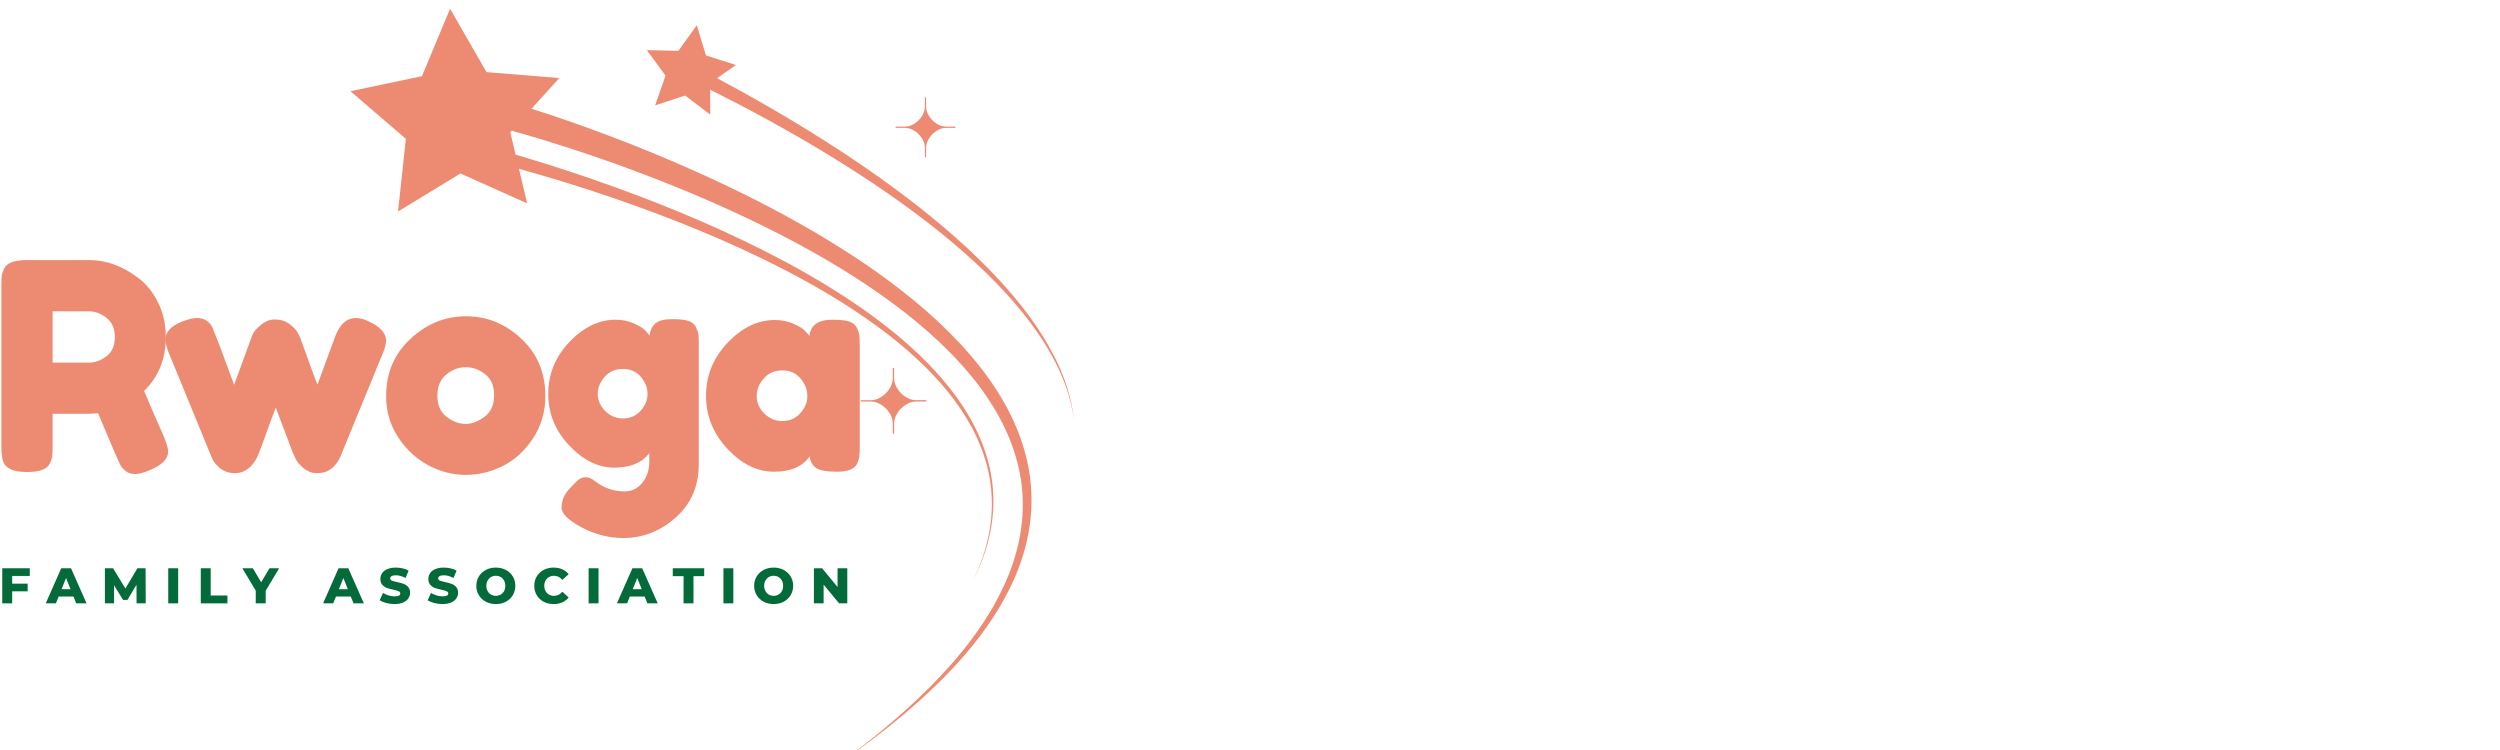
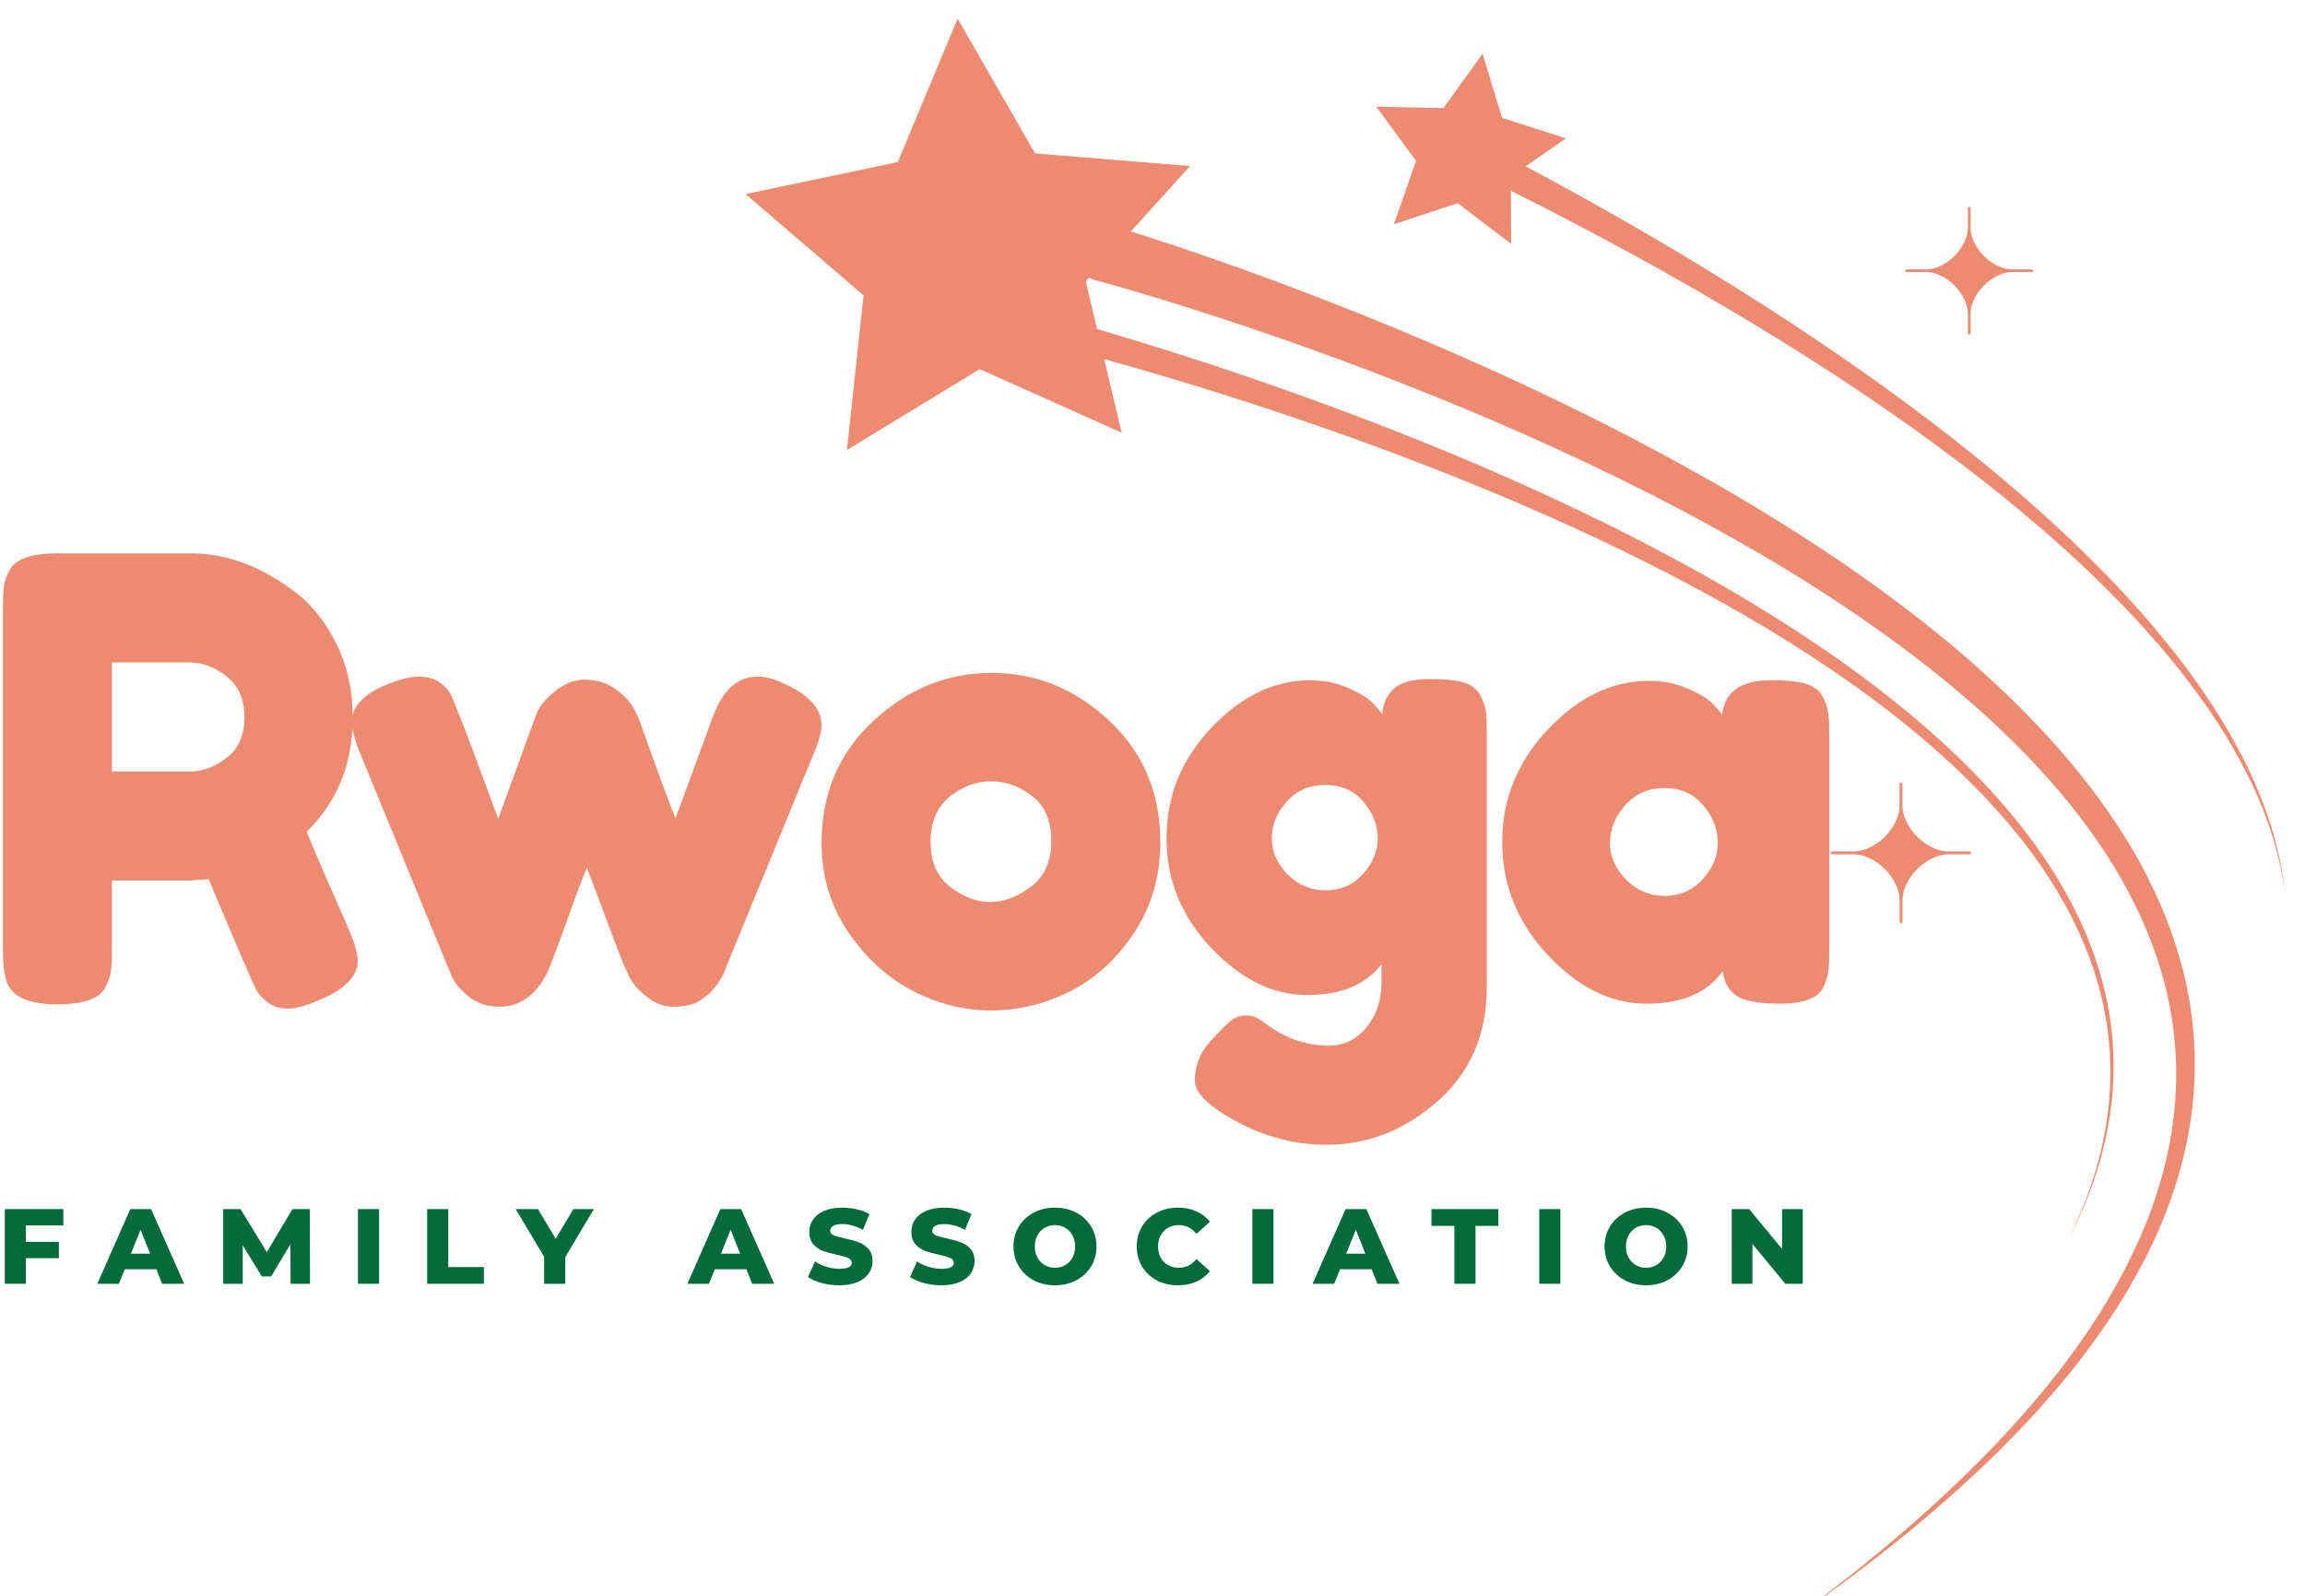
- <svg xmlns="http://www.w3.org/2000/svg" width="2000" zoomAndPan="magnify" viewBox="0 0 1500 450" height="600" preserveAspectRatio="xMidYMid meet" version="1.0">
+ <svg xmlns="http://www.w3.org/2000/svg" width="650" zoomAndPan="magnify" viewBox="0 0 650 450" height="450" preserveAspectRatio="xMinYMid meet" version="1.0">
  <defs>
    <g />
    <clipPath id="8e8f6b3187">
      <path d="M 210.211 5.25 L 644.461 5.25 L 644.461 450 L 210.211 450 Z M 210.211 5.25 " clip-rule="nonzero" />
    </clipPath>
    <clipPath id="21918374dc">
      <path d="M 0.211 0.25 L 409 0.25 L 409 445 L 0.211 445 Z M 0.211 0.25 " clip-rule="nonzero" />
    </clipPath>
    <clipPath id="ae5c323f62">
      <path d="M 178 10 L 434.461 10 L 434.461 248 L 178 248 Z M 178 10 " clip-rule="nonzero" />
    </clipPath>
    <clipPath id="ce4215af85">
      <rect x="0" width="435" y="0" height="445" />
    </clipPath>
    <clipPath id="a6380c5d14">
      <rect x="0" width="518" y="0" height="211" />
    </clipPath>
    <clipPath id="80f82ebc2a">
      <rect x="0" width="521" y="0" height="37" />
    </clipPath>
  </defs>
  <g clip-path="url(#8e8f6b3187)">
    <g transform="matrix(1, 0, 0, 1, 210, 5)">
      <g clip-path="url(#ce4215af85)">
        <g clip-path="url(#21918374dc)">
          <path fill="#ed8b72" d="M 0.254 49.73 L 43.164 40.707 L 60.047 0.25 L 81.887 38.266 L 125.586 41.828 L 108.906 60.27 L 112.469 61.395 C 115.477 62.359 118.473 63.34 121.457 64.34 C 127.43 66.336 133.375 68.395 139.297 70.52 C 151.137 74.758 162.883 79.223 174.547 83.918 C 197.863 93.301 220.832 103.57 243.27 114.934 C 254.48 120.637 265.543 126.633 276.457 132.926 C 287.344 139.25 298.023 145.938 308.492 152.988 C 318.918 160.082 329.082 167.594 338.832 175.648 C 343.707 179.672 348.461 183.848 353.09 188.172 C 357.719 192.5 362.195 196.988 366.512 201.637 C 375.125 210.961 383.047 220.984 389.719 231.852 C 393.074 237.297 396.059 242.938 398.668 248.777 C 401.289 254.633 403.438 260.652 405.121 266.84 C 406.809 273.039 407.938 279.336 408.512 285.734 C 409.074 292.121 409.062 298.508 408.473 304.895 C 407.879 311.258 406.754 317.527 405.098 323.699 C 403.453 329.836 401.363 335.82 398.832 341.648 C 396.293 347.441 393.41 353.055 390.191 358.5 L 388.984 360.531 L 388.379 361.547 L 387.734 362.539 L 385.195 366.52 L 382.527 370.406 L 381.859 371.379 C 381.637 371.699 381.395 372.016 381.164 372.332 L 379.773 374.234 L 378.379 376.137 L 378.031 376.609 L 377.668 377.074 L 376.945 378.004 L 374.051 381.715 L 371.055 385.34 L 370.305 386.246 C 370.055 386.551 369.805 386.852 369.543 387.145 L 368 388.914 C 363.914 393.672 359.578 398.195 355.191 402.66 C 346.336 411.512 336.992 419.836 327.316 427.73 C 317.641 435.629 307.633 443.105 297.402 450.246 C 307.438 442.836 317.234 435.102 326.672 426.961 C 336.109 418.824 345.191 410.285 353.75 401.258 C 357.984 396.707 362.168 392.098 366.082 387.289 L 367.566 385.496 C 367.816 385.199 368.047 384.891 368.293 384.586 L 369.008 383.672 L 371.875 380.02 L 374.633 376.277 L 375.32 375.344 L 375.668 374.875 L 376 374.395 L 378.641 370.574 C 378.859 370.254 379.09 369.941 379.297 369.609 L 379.93 368.637 L 382.453 364.75 L 384.848 360.781 L 385.441 359.785 L 386.008 358.773 L 387.133 356.754 C 390.129 351.363 392.793 345.809 395.117 340.098 C 397.418 334.398 399.281 328.562 400.715 322.59 C 402.141 316.641 403.055 310.613 403.461 304.508 C 403.855 298.426 403.707 292.355 403.012 286.301 C 402.305 280.254 401.07 274.316 399.312 268.488 C 397.559 262.66 395.359 257 392.723 251.516 C 390.086 246.016 387.098 240.711 383.758 235.602 C 377.102 225.379 369.234 215.934 360.672 207.156 C 356.387 202.766 351.941 198.535 347.332 194.473 C 342.727 190.41 338 186.477 333.152 182.676 C 323.461 175.105 313.344 168.035 302.957 161.371 C 292.574 154.711 281.891 148.477 271.043 142.559 C 260.191 136.637 249.137 131.07 237.957 125.77 C 215.586 115.172 192.688 105.664 169.469 97.035 C 157.859 92.723 146.168 88.633 134.402 84.773 C 128.523 82.848 122.625 80.98 116.715 79.172 C 113.758 78.273 110.801 77.391 107.844 76.527 L 103.406 75.254 L 101.195 74.637 L 99.027 74.047 L 98.879 74.008 L 98.711 73.957 C 98.16 73.793 97.637 73.57 97.133 73.293 L 96.18 74.348 L 99.371 87.801 C 101.363 88.379 103.352 88.969 105.34 89.566 C 114.27 92.238 123.156 95.035 132 97.957 C 149.691 103.797 167.207 110.125 184.555 116.945 C 201.879 123.789 219 131.156 235.805 139.207 C 252.609 147.258 269.094 155.98 285.035 165.656 C 289.02 168.082 292.965 170.562 296.875 173.102 C 300.785 175.645 304.645 178.262 308.449 180.957 C 312.262 183.633 316.016 186.402 319.711 189.258 C 321.566 190.672 323.391 192.129 325.211 193.582 L 327.922 195.801 C 328.824 196.539 329.707 197.301 330.602 198.051 C 334.16 201.078 337.641 204.191 341.031 207.398 C 344.426 210.605 347.703 213.93 350.867 217.375 C 357.191 224.246 363.066 231.562 368.145 239.414 C 373.223 247.27 377.512 255.648 380.605 264.477 C 382.16 268.891 383.395 273.395 384.305 277.988 C 386.125 287.215 386.52 296.504 385.477 305.852 C 384.961 310.484 384.121 315.062 382.957 319.578 L 382.508 321.262 C 382.348 321.824 382.219 322.387 382.035 322.941 L 381.012 326.273 L 379.867 329.566 L 379.723 329.98 L 379.242 331.199 L 378.613 332.824 C 376.887 337.137 374.945 341.352 372.789 345.465 C 374.875 341.316 376.742 337.07 378.391 332.73 L 378.988 331.098 L 379.285 330.281 L 379.438 329.875 L 379.57 329.461 L 380.652 326.156 L 381.617 322.82 C 381.785 322.266 381.91 321.695 382.055 321.137 L 382.473 319.453 C 383.547 314.945 384.301 310.387 384.73 305.773 C 385.594 296.508 385.043 287.332 383.074 278.238 C 382.098 273.727 380.801 269.309 379.191 264.984 C 375.984 256.34 371.605 248.164 366.469 240.52 C 361.328 232.875 355.402 225.758 349.039 219.09 C 345.848 215.758 342.551 212.535 339.148 209.418 C 335.746 206.301 332.254 203.281 328.68 200.363 C 327.781 199.637 326.895 198.898 325.988 198.184 L 323.27 196.039 C 321.441 194.633 319.613 193.223 317.75 191.863 C 314.039 189.117 310.273 186.445 306.453 183.848 C 302.633 181.25 298.766 178.727 294.848 176.277 C 290.934 173.824 286.977 171.438 282.984 169.109 C 267.012 159.805 250.492 151.445 233.672 143.75 C 216.852 136.059 199.715 129.051 182.387 122.566 C 165.059 116.082 147.527 110.129 129.859 104.648 C 121.023 101.906 112.152 99.293 103.246 96.801 L 101.383 96.281 L 106.297 117.016 L 66.281 99.094 L 28.832 121.898 L 33.512 78.305 Z M 0.254 49.73 " fill-opacity="1" fill-rule="nonzero" />
        </g>
        <path fill="#ed8b72" d="M 362.973 71.715 L 357.574 71.715 C 356.465 71.707 355.391 71.906 354.352 72.305 C 352.496 73.027 350.867 74.09 349.461 75.496 C 348.055 76.906 346.988 78.535 346.266 80.387 C 345.867 81.426 345.672 82.504 345.676 83.613 L 345.676 88.996 C 345.68 89.094 345.648 89.18 345.582 89.25 C 345.52 89.324 345.438 89.367 345.344 89.379 C 345.234 89.391 345.137 89.359 345.055 89.285 C 344.977 89.211 344.934 89.121 344.934 89.012 L 344.934 83.613 C 344.941 82.504 344.746 81.426 344.348 80.387 C 343.625 78.535 342.559 76.906 341.152 75.5 C 339.746 74.09 338.117 73.027 336.266 72.305 C 335.227 71.906 334.148 71.707 333.039 71.715 L 327.641 71.715 C 327.531 71.715 327.441 71.676 327.367 71.594 C 327.293 71.512 327.262 71.414 327.273 71.305 C 327.285 71.211 327.328 71.129 327.402 71.066 C 327.473 71 327.559 70.973 327.656 70.973 L 333.031 70.973 C 334.203 70.977 335.336 70.758 336.426 70.32 C 338.238 69.586 339.836 68.523 341.211 67.129 C 342.59 65.734 343.633 64.125 344.344 62.301 C 344.742 61.262 344.941 60.184 344.934 59.07 L 344.934 53.691 C 344.934 53.594 344.965 53.508 345.027 53.434 C 345.094 53.363 345.172 53.32 345.27 53.305 C 345.379 53.297 345.473 53.328 345.555 53.398 C 345.637 53.473 345.676 53.566 345.676 53.676 L 345.676 59.07 C 345.672 60.184 345.867 61.258 346.266 62.297 C 346.988 64.152 348.055 65.781 349.461 67.188 C 350.867 68.594 352.496 69.66 354.352 70.383 C 355.391 70.781 356.465 70.977 357.574 70.973 L 362.957 70.973 C 363.055 70.969 363.141 71 363.215 71.062 C 363.289 71.129 363.332 71.207 363.344 71.305 C 363.355 71.414 363.324 71.512 363.25 71.59 C 363.176 71.672 363.086 71.715 362.973 71.715 Z M 362.973 71.715 " fill-opacity="1" fill-rule="nonzero" />
        <path fill="#ed8b72" d="M 326.121 255.316 C 326 255.328 325.895 255.293 325.805 255.211 C 325.719 255.129 325.672 255.031 325.672 254.91 L 325.672 248.98 C 325.68 247.762 325.465 246.582 325.031 245.445 C 324.637 244.438 324.145 243.48 323.555 242.574 C 322.965 241.672 322.285 240.836 321.52 240.07 C 320.758 239.309 319.922 238.629 319.016 238.039 C 318.113 237.445 317.156 236.957 316.148 236.562 C 315.012 236.129 313.832 235.914 312.613 235.918 L 306.684 235.918 C 306.562 235.922 306.465 235.875 306.383 235.785 C 306.301 235.695 306.266 235.594 306.281 235.473 C 306.293 235.367 306.34 235.277 306.422 235.207 C 306.5 235.137 306.594 235.102 306.703 235.105 L 312.594 235.105 C 313.887 235.105 315.129 234.867 316.328 234.387 C 318.32 233.578 320.074 232.41 321.586 230.879 C 323.098 229.344 324.246 227.578 325.023 225.57 C 325.461 224.434 325.676 223.254 325.668 222.035 L 325.668 216.125 C 325.664 216.016 325.699 215.922 325.77 215.844 C 325.84 215.762 325.93 215.715 326.035 215.699 C 326.152 215.688 326.258 215.723 326.348 215.805 C 326.438 215.887 326.48 215.988 326.48 216.105 L 326.48 222.035 C 326.477 223.254 326.688 224.434 327.125 225.57 C 327.516 226.578 328.008 227.535 328.598 228.441 C 329.191 229.344 329.867 230.18 330.633 230.945 C 331.398 231.711 332.23 232.387 333.137 232.977 C 334.043 233.57 334.996 234.062 336.004 234.453 C 337.145 234.891 338.32 235.102 339.539 235.098 L 345.469 235.098 C 345.578 235.094 345.672 235.129 345.75 235.199 C 345.832 235.27 345.879 235.359 345.891 235.465 C 345.902 235.586 345.871 235.688 345.789 235.777 C 345.707 235.867 345.609 235.91 345.488 235.91 L 339.559 235.91 C 338.34 235.906 337.16 236.121 336.023 236.555 C 335.016 236.949 334.059 237.438 333.156 238.031 C 332.25 238.621 331.414 239.301 330.652 240.062 C 329.887 240.828 329.207 241.664 328.617 242.566 C 328.027 243.473 327.535 244.43 327.141 245.438 C 326.707 246.578 326.492 247.758 326.5 248.98 L 326.5 254.891 C 326.5 255 326.465 255.094 326.391 255.176 C 326.32 255.258 326.227 255.305 326.121 255.316 Z M 326.121 255.316 " fill-opacity="1" fill-rule="nonzero" />
        <g clip-path="url(#ae5c323f62)">
          <path fill="#ed8b72" d="M 375.156 152.559 C 365.871 143.992 356.16 135.895 346.152 128.18 C 326.141 112.75 305.043 98.75 283.398 85.695 C 261.754 72.645 239.523 60.559 216.926 49.242 L 216.906 49.234 L 216.828 49.195 C 216.555 49.047 216.301 48.871 216.066 48.664 L 216.133 63.75 L 201.055 52.305 L 183.078 58.234 L 189.309 40.359 L 178.109 25.09 L 197.035 25.488 L 208.098 10.125 L 213.559 28.246 L 231.59 34.02 L 220.227 41.922 C 220.363 41.977 220.492 42.039 220.621 42.105 C 243.082 54.105 265.129 66.863 286.586 80.578 C 308.039 94.289 328.891 108.953 348.652 125.031 C 358.523 133.066 368.098 141.492 377.227 150.375 C 386.355 159.258 395.023 168.629 402.914 178.633 C 406.855 183.633 410.594 188.801 414.059 194.145 C 417.535 199.488 420.684 205.016 423.504 210.734 L 424.031 211.801 C 424.207 212.16 424.367 212.523 424.535 212.883 L 425.527 215.055 C 425.867 215.773 426.172 216.512 426.473 217.246 L 427.391 219.445 C 427.688 220.184 427.957 220.93 428.242 221.672 L 428.668 222.789 C 428.805 223.16 428.957 223.527 429.078 223.914 L 429.84 226.164 L 430.223 227.289 C 430.352 227.664 430.453 228.047 430.57 228.43 C 432.453 234.512 433.734 240.723 434.41 247.055 C 433.57 240.754 432.129 234.594 430.094 228.574 C 429.965 228.199 429.855 227.82 429.719 227.449 L 428.488 224.109 C 428.359 223.734 428.195 223.375 428.051 223.008 L 427.602 221.91 C 427.297 221.18 427.012 220.441 426.695 219.719 L 425.719 217.555 C 425.398 216.84 425.078 216.109 424.723 215.406 L 423.68 213.281 C 423.504 212.926 423.336 212.566 423.152 212.219 L 422.598 211.168 C 419.652 205.574 416.387 200.172 412.797 194.965 C 409.227 189.773 405.387 184.75 401.352 179.895 C 393.27 170.188 384.426 161.133 375.156 152.559 Z M 375.156 152.559 " fill-opacity="1" fill-rule="nonzero" />
        </g>
      </g>
    </g>
  </g>
  <g transform="matrix(1, 0, 0, 1, 0, 114)">
    <g clip-path="url(#a6380c5d14)">
      <g fill="#ed8b72" fill-opacity="1">
        <g transform="translate(-6.126141, 169.3762)">
          <g>
            <path d="M 104.391 -21.547 C 106.129 -17.367 107 -14.352 107 -12.5 C 107 -8.102 103.41 -4.398 96.234 -1.391 C 92.523 0.23 89.539 1.047 87.281 1.047 C 85.031 1.047 83.18 0.492 81.734 -0.609 C 80.285 -1.711 79.211 -2.844 78.516 -4 C 77.359 -6.195 72.844 -16.676 64.969 -35.438 L 59.578 -35.094 L 37.688 -35.094 L 37.688 -15.453 C 37.688 -12.797 37.598 -10.801 37.422 -9.469 C 37.254 -8.133 36.707 -6.598 35.781 -4.859 C 34.156 -1.734 29.641 -0.172 22.234 -0.172 C 14.129 -0.172 9.379 -2.312 7.984 -6.594 C 7.297 -8.562 6.953 -11.578 6.953 -15.641 L 6.953 -112.031 C 6.953 -114.695 7.035 -116.695 7.203 -118.031 C 7.379 -119.363 7.93 -120.898 8.859 -122.641 C 10.484 -125.766 15 -127.328 22.406 -127.328 L 59.922 -127.328 C 70.117 -127.328 80.02 -123.617 89.625 -116.203 C 94.258 -112.617 98.082 -107.754 101.094 -101.609 C 104.102 -95.473 105.609 -88.645 105.609 -81.125 C 105.609 -68.031 101.266 -57.258 92.578 -48.812 C 95.129 -42.676 99.066 -33.586 104.391 -21.547 Z M 37.688 -65.828 L 59.922 -65.828 C 63.285 -65.828 66.645 -67.098 70 -69.641 C 73.363 -72.191 75.047 -76.016 75.047 -81.109 C 75.047 -86.211 73.363 -90.066 70 -92.672 C 66.645 -95.273 63.172 -96.578 59.578 -96.578 L 37.688 -96.578 Z M 37.688 -65.828 " />
          </g>
        </g>
      </g>
      <g fill="#ed8b72" fill-opacity="1">
        <g transform="translate(96.53274, 169.3762)">
          <g>
            <path d="M 124.031 -90.844 C 131.438 -87.602 135.141 -83.609 135.141 -78.859 C 135.141 -76.891 134.211 -73.734 132.359 -69.391 C 130.504 -65.047 128.941 -61.254 127.672 -58.016 L 108.562 -11.469 C 106.82 -6.375 103.926 -2.781 99.875 -0.688 C 98.145 0.113 95.945 0.516 93.281 0.516 C 90.613 0.516 88.035 -0.492 85.547 -2.516 C 83.055 -4.547 81.406 -6.602 80.594 -8.688 L 79.203 -11.641 C 78.273 -13.953 74.859 -22.984 68.953 -38.734 C 67.797 -35.953 66.086 -31.406 63.828 -25.094 C 61.578 -18.789 60.129 -14.852 59.484 -13.281 C 58.848 -11.719 58.441 -10.676 58.266 -10.156 C 58.098 -9.633 57.609 -8.68 56.797 -7.297 C 55.984 -5.91 55.055 -4.691 54.016 -3.641 C 51.242 -0.867 48.062 0.516 44.469 0.516 C 40.875 0.516 37.859 -0.492 35.422 -2.516 C 32.992 -4.547 31.379 -6.602 30.578 -8.688 L 4.344 -72.609 C 3.188 -76.078 2.609 -78.332 2.609 -79.375 C 2.609 -84.008 5.906 -87.66 12.5 -90.328 C 16.207 -91.828 19.219 -92.578 21.531 -92.578 C 23.852 -92.578 25.738 -92.082 27.188 -91.094 C 28.633 -90.113 29.645 -89.129 30.219 -88.141 C 30.801 -87.16 31.266 -86.148 31.609 -85.109 C 33.578 -80.484 37.691 -69.598 43.953 -52.453 L 54.203 -80.594 C 54.891 -82.914 56.16 -84.941 58.016 -86.672 C 61.367 -90.035 64.781 -91.719 68.25 -91.719 C 71.727 -91.719 74.711 -90.789 77.203 -88.938 C 79.703 -87.082 81.41 -85.227 82.328 -83.375 L 83.719 -80.422 C 89.508 -64.211 92.926 -54.945 93.969 -52.625 L 104.562 -81.469 C 107.344 -88.875 111.516 -92.578 117.078 -92.578 C 119.273 -92.578 121.594 -92 124.031 -90.844 Z M 124.031 -90.844 " />
          </g>
        </g>
      </g>
      <g fill="#ed8b72" fill-opacity="1">
        <g transform="translate(227.3317, 169.3762)">
          <g>
            <path d="M 4.344 -45.688 C 4.344 -59.582 9.207 -71.047 18.938 -80.078 C 28.664 -89.109 39.781 -93.625 52.281 -93.625 C 64.789 -93.625 75.848 -89.133 85.453 -80.156 C 95.066 -71.188 99.875 -59.754 99.875 -45.859 C 99.875 -36.242 97.383 -27.703 92.406 -20.234 C 87.426 -12.766 81.375 -7.266 74.25 -3.734 C 67.133 -0.203 59.754 1.562 52.109 1.562 C 44.461 1.562 37.051 -0.316 29.875 -4.078 C 22.695 -7.848 16.645 -13.406 11.719 -20.75 C 6.801 -28.102 4.344 -36.414 4.344 -45.688 Z M 40.641 -33.266 C 44.348 -30.43 48.113 -29.016 51.938 -29.016 C 55.758 -29.016 59.582 -30.457 63.406 -33.344 C 67.227 -36.238 69.141 -40.523 69.141 -46.203 C 69.141 -51.879 67.344 -56.102 63.75 -58.875 C 60.156 -61.656 56.273 -63.047 52.109 -63.047 C 47.941 -63.047 44.062 -61.598 40.469 -58.703 C 36.883 -55.816 35.094 -51.562 35.094 -45.938 C 35.094 -40.32 36.941 -36.098 40.641 -33.266 Z M 40.641 -33.266 " />
          </g>
        </g>
      </g>
      <g fill="#ed8b72" fill-opacity="1">
        <g transform="translate(324.6057, 169.3762)">
          <g>
            <path d="M 64.969 -11.469 C 60.562 -5.676 53.551 -2.781 43.938 -2.781 C 34.332 -2.781 25.332 -7.207 16.938 -16.062 C 8.539 -24.926 4.344 -35.266 4.344 -47.078 C 4.344 -58.891 8.566 -69.254 17.016 -78.172 C 25.473 -87.086 34.738 -91.547 44.812 -91.547 C 48.75 -91.547 52.336 -90.82 55.578 -89.375 C 58.828 -87.926 61.055 -86.594 62.266 -85.375 C 63.484 -84.156 64.441 -83.023 65.141 -81.984 C 65.484 -85.234 66.664 -87.695 68.688 -89.375 C 70.719 -91.051 73.988 -91.891 78.5 -91.891 C 83.02 -91.891 86.32 -91.539 88.406 -90.844 C 90.5 -90.145 91.977 -88.957 92.844 -87.281 C 93.707 -85.602 94.227 -84.129 94.406 -82.859 C 94.582 -81.586 94.672 -79.617 94.672 -76.953 L 94.672 -5.031 C 94.672 8.281 90.035 19.02 80.766 27.188 C 71.504 35.352 61.082 39.438 49.5 39.438 C 40.695 39.438 32.301 37.289 24.312 33 C 16.32 28.719 12.328 24.836 12.328 21.359 C 12.328 16.848 14.066 12.852 17.547 9.375 C 19.742 6.945 21.445 5.27 22.656 4.344 C 23.875 3.414 25.297 2.953 26.922 2.953 C 28.547 2.953 30.227 3.645 31.969 5.031 C 37.52 9.32 43.539 11.469 50.031 11.469 C 54.426 11.469 58.016 9.727 60.797 6.25 C 63.578 2.781 64.969 -1.383 64.969 -6.25 Z M 34.047 -46.984 C 34.047 -43.223 35.52 -39.836 38.469 -36.828 C 41.426 -33.816 45.016 -32.312 49.234 -32.312 C 53.461 -32.312 56.969 -33.844 59.75 -36.906 C 62.531 -39.977 63.922 -43.336 63.922 -46.984 C 63.922 -50.629 62.586 -54.047 59.922 -57.234 C 57.266 -60.422 53.676 -62.016 49.156 -62.016 C 44.645 -62.016 41 -60.445 38.219 -57.312 C 35.438 -54.188 34.047 -50.742 34.047 -46.984 Z M 34.047 -46.984 " />
          </g>
        </g>
      </g>
      <g fill="#ed8b72" fill-opacity="1">
        <g transform="translate(419.2742, 169.3762)">
          <g>
            <path d="M 66.359 -81.812 C 67.047 -88.301 71.617 -91.547 80.078 -91.547 C 84.598 -91.547 87.957 -91.195 90.156 -90.5 C 92.352 -89.801 93.883 -88.582 94.75 -86.844 C 95.625 -85.113 96.145 -83.582 96.312 -82.25 C 96.488 -80.914 96.578 -78.914 96.578 -76.25 L 96.578 -15.453 C 96.578 -12.797 96.488 -10.801 96.312 -9.469 C 96.145 -8.133 95.656 -6.598 94.844 -4.859 C 93.219 -1.848 89.25 -0.344 82.938 -0.344 C 76.625 -0.344 72.395 -1.125 70.25 -2.688 C 68.113 -4.25 66.875 -6.535 66.531 -9.547 C 62.238 -3.41 55.082 -0.344 45.062 -0.344 C 35.051 -0.344 25.758 -4.914 17.188 -14.062 C 8.625 -23.219 4.344 -33.844 4.344 -45.938 C 4.344 -58.039 8.656 -68.641 17.281 -77.734 C 25.906 -86.828 35.375 -91.375 45.688 -91.375 C 49.625 -91.375 53.211 -90.676 56.453 -89.281 C 59.691 -87.895 61.945 -86.594 63.219 -85.375 C 64.5 -84.156 65.547 -82.969 66.359 -81.812 Z M 34.734 -45.688 C 34.734 -41.863 36.238 -38.414 39.25 -35.344 C 42.258 -32.281 45.906 -30.75 50.188 -30.75 C 54.477 -30.75 58.039 -32.312 60.875 -35.438 C 63.719 -38.562 65.141 -42.004 65.141 -45.766 C 65.141 -49.535 63.773 -53.039 61.047 -56.281 C 58.328 -59.52 54.68 -61.141 50.109 -61.141 C 45.535 -61.141 41.828 -59.52 38.984 -56.281 C 36.148 -53.039 34.734 -49.508 34.734 -45.688 Z M 34.734 -45.688 " />
          </g>
        </g>
      </g>
    </g>
  </g>
  <g transform="matrix(1, 0, 0, 1, 0, 333)">
    <g clip-path="url(#80f82ebc2a)">
      <g fill="#036b39" fill-opacity="1">
        <g transform="translate(-0.760088, 29.01899)">
          <g>
            <path d="M 8.062 -16.453 L 8.062 -11.828 L 17.359 -11.828 L 17.359 -7.219 L 8.062 -7.219 L 8.062 0 L 2.109 0 L 2.109 -21.062 L 18.625 -21.062 L 18.625 -16.453 Z M 8.062 -16.453 " />
          </g>
        </g>
      </g>
      <g fill="#036b39" fill-opacity="1">
        <g transform="translate(27.86902, 29.01899)">
          <g>
            <path d="M 16.219 -4.094 L 7.312 -4.094 L 5.656 0 L -0.422 0 L 8.875 -21.062 L 14.734 -21.062 L 24.062 0 L 17.859 0 Z M 14.469 -8.484 L 11.766 -15.219 L 9.047 -8.484 Z M 14.469 -8.484 " />
          </g>
        </g>
      </g>
      <g fill="#036b39" fill-opacity="1">
        <g transform="translate(60.82848, 29.01899)">
          <g>
            <path d="M 21.109 0 L 21.062 -11.156 L 15.641 -2.078 L 13 -2.078 L 7.609 -10.859 L 7.609 0 L 2.109 0 L 2.109 -21.062 L 7.016 -21.062 L 14.406 -8.906 L 21.625 -21.062 L 26.531 -21.062 L 26.594 0 Z M 21.109 0 " />
          </g>
        </g>
      </g>
      <g fill="#036b39" fill-opacity="1">
        <g transform="translate(98.84001, 29.01899)">
          <g>
            <path d="M 2.109 -21.062 L 8.062 -21.062 L 8.062 0 L 2.109 0 Z M 2.109 -21.062 " />
          </g>
        </g>
      </g>
      <g fill="#036b39" fill-opacity="1">
        <g transform="translate(118.3573, 29.01899)">
          <g>
            <path d="M 2.109 -21.062 L 8.062 -21.062 L 8.062 -4.719 L 18.109 -4.719 L 18.109 0 L 2.109 0 Z M 2.109 -21.062 " />
          </g>
        </g>
      </g>
      <g fill="#036b39" fill-opacity="1">
        <g transform="translate(146.0241, 29.01899)">
          <g>
            <path d="M 13.391 -7.547 L 13.391 0 L 7.422 0 L 7.422 -7.641 L -0.609 -21.062 L 5.688 -21.062 L 10.672 -12.688 L 15.672 -21.062 L 21.453 -21.062 Z M 13.391 -7.547 " />
          </g>
        </g>
      </g>
      <g fill="#036b39" fill-opacity="1">
        <g transform="translate(176.1869, 29.01899)">
          <g />
        </g>
      </g>
      <g fill="#036b39" fill-opacity="1">
        <g transform="translate(194.2608, 29.01899)">
          <g>
            <path d="M 16.219 -4.094 L 7.312 -4.094 L 5.656 0 L -0.422 0 L 8.875 -21.062 L 14.734 -21.062 L 24.062 0 L 17.859 0 Z M 14.469 -8.484 L 11.766 -15.219 L 9.047 -8.484 Z M 14.469 -8.484 " />
          </g>
        </g>
      </g>
      <g fill="#036b39" fill-opacity="1">
        <g transform="translate(227.2203, 29.01899)">
          <g>
            <path d="M 9.5 0.422 C 7.801 0.422 6.148 0.211 4.547 -0.203 C 2.941 -0.629 1.633 -1.191 0.625 -1.891 L 2.594 -6.281 C 3.531 -5.664 4.617 -5.164 5.859 -4.781 C 7.109 -4.406 8.332 -4.219 9.531 -4.219 C 11.82 -4.219 12.969 -4.785 12.969 -5.922 C 12.969 -6.523 12.641 -6.973 11.984 -7.266 C 11.336 -7.555 10.289 -7.863 8.844 -8.188 C 7.258 -8.52 5.938 -8.879 4.875 -9.266 C 3.812 -9.66 2.898 -10.289 2.141 -11.156 C 1.379 -12.02 1 -13.18 1 -14.641 C 1 -15.93 1.348 -17.094 2.047 -18.125 C 2.742 -19.156 3.789 -19.969 5.188 -20.562 C 6.582 -21.164 8.289 -21.469 10.312 -21.469 C 11.695 -21.469 13.062 -21.312 14.406 -21 C 15.75 -20.695 16.93 -20.242 17.953 -19.641 L 16.125 -15.219 C 14.113 -16.301 12.164 -16.844 10.281 -16.844 C 9.102 -16.844 8.242 -16.664 7.703 -16.312 C 7.16 -15.969 6.891 -15.516 6.891 -14.953 C 6.891 -14.391 7.207 -13.969 7.844 -13.688 C 8.488 -13.406 9.523 -13.113 10.953 -12.812 C 12.555 -12.469 13.883 -12.098 14.938 -11.703 C 15.988 -11.316 16.898 -10.695 17.672 -9.844 C 18.441 -9 18.828 -7.844 18.828 -6.375 C 18.828 -5.113 18.473 -3.969 17.766 -2.938 C 17.066 -1.914 16.016 -1.098 14.609 -0.484 C 13.211 0.117 11.508 0.422 9.5 0.422 Z M 9.5 0.422 " />
          </g>
        </g>
      </g>
      <g fill="#036b39" fill-opacity="1">
        <g transform="translate(255.9997, 29.01899)">
          <g>
            <path d="M 9.5 0.422 C 7.801 0.422 6.148 0.211 4.547 -0.203 C 2.941 -0.629 1.633 -1.191 0.625 -1.891 L 2.594 -6.281 C 3.531 -5.664 4.617 -5.164 5.859 -4.781 C 7.109 -4.406 8.332 -4.219 9.531 -4.219 C 11.82 -4.219 12.969 -4.785 12.969 -5.922 C 12.969 -6.523 12.641 -6.973 11.984 -7.266 C 11.336 -7.555 10.289 -7.863 8.844 -8.188 C 7.258 -8.52 5.938 -8.879 4.875 -9.266 C 3.812 -9.66 2.898 -10.289 2.141 -11.156 C 1.379 -12.02 1 -13.18 1 -14.641 C 1 -15.93 1.348 -17.094 2.047 -18.125 C 2.742 -19.156 3.789 -19.969 5.188 -20.562 C 6.582 -21.164 8.289 -21.469 10.312 -21.469 C 11.695 -21.469 13.062 -21.312 14.406 -21 C 15.75 -20.695 16.93 -20.242 17.953 -19.641 L 16.125 -15.219 C 14.113 -16.301 12.164 -16.844 10.281 -16.844 C 9.102 -16.844 8.242 -16.664 7.703 -16.312 C 7.16 -15.969 6.891 -15.516 6.891 -14.953 C 6.891 -14.391 7.207 -13.969 7.844 -13.688 C 8.488 -13.406 9.523 -13.113 10.953 -12.812 C 12.555 -12.469 13.883 -12.098 14.938 -11.703 C 15.988 -11.316 16.898 -10.695 17.672 -9.844 C 18.441 -9 18.828 -7.844 18.828 -6.375 C 18.828 -5.113 18.473 -3.969 17.766 -2.938 C 17.066 -1.914 16.016 -1.098 14.609 -0.484 C 13.211 0.117 11.508 0.422 9.5 0.422 Z M 9.5 0.422 " />
          </g>
        </g>
      </g>
      <g fill="#036b39" fill-opacity="1">
        <g transform="translate(284.7792, 29.01899)">
          <g>
            <path d="M 12.719 0.422 C 10.5 0.422 8.5 -0.047 6.719 -0.984 C 4.945 -1.93 3.551 -3.238 2.531 -4.906 C 1.52 -6.57 1.016 -8.445 1.016 -10.531 C 1.016 -12.613 1.52 -14.488 2.531 -16.156 C 3.551 -17.82 4.945 -19.125 6.719 -20.062 C 8.5 -21 10.5 -21.469 12.719 -21.469 C 14.945 -21.469 16.945 -21 18.719 -20.062 C 20.5 -19.125 21.895 -17.82 22.906 -16.156 C 23.914 -14.488 24.422 -12.613 24.422 -10.531 C 24.422 -8.445 23.914 -6.57 22.906 -4.906 C 21.895 -3.238 20.5 -1.93 18.719 -0.984 C 16.945 -0.047 14.945 0.422 12.719 0.422 Z M 12.719 -4.516 C 13.781 -4.516 14.742 -4.766 15.609 -5.266 C 16.473 -5.766 17.156 -6.469 17.656 -7.375 C 18.156 -8.289 18.406 -9.344 18.406 -10.531 C 18.406 -11.707 18.156 -12.754 17.656 -13.672 C 17.156 -14.586 16.473 -15.297 15.609 -15.797 C 14.742 -16.297 13.781 -16.547 12.719 -16.547 C 11.656 -16.547 10.691 -16.297 9.828 -15.797 C 8.973 -15.297 8.289 -14.586 7.781 -13.672 C 7.281 -12.754 7.031 -11.707 7.031 -10.531 C 7.031 -9.344 7.281 -8.289 7.781 -7.375 C 8.289 -6.469 8.973 -5.766 9.828 -5.266 C 10.691 -4.766 11.656 -4.516 12.719 -4.516 Z M 12.719 -4.516 " />
          </g>
        </g>
      </g>
      <g fill="#036b39" fill-opacity="1">
        <g transform="translate(319.543, 29.01899)">
          <g>
            <path d="M 12.609 0.422 C 10.398 0.422 8.414 -0.039 6.656 -0.969 C 4.906 -1.906 3.523 -3.207 2.516 -4.875 C 1.516 -6.539 1.016 -8.426 1.016 -10.531 C 1.016 -12.633 1.516 -14.516 2.516 -16.172 C 3.523 -17.836 4.906 -19.133 6.656 -20.062 C 8.414 -21 10.398 -21.469 12.609 -21.469 C 14.523 -21.469 16.254 -21.129 17.797 -20.453 C 19.348 -19.773 20.633 -18.789 21.656 -17.5 L 17.859 -14.078 C 16.504 -15.723 14.852 -16.547 12.906 -16.547 C 11.758 -16.547 10.738 -16.297 9.844 -15.797 C 8.957 -15.297 8.266 -14.586 7.766 -13.672 C 7.273 -12.754 7.031 -11.707 7.031 -10.531 C 7.031 -9.344 7.273 -8.289 7.766 -7.375 C 8.266 -6.469 8.957 -5.766 9.844 -5.266 C 10.738 -4.766 11.758 -4.516 12.906 -4.516 C 14.852 -4.516 16.504 -5.336 17.859 -6.984 L 21.656 -3.547 C 20.633 -2.266 19.348 -1.281 17.797 -0.594 C 16.254 0.082 14.523 0.422 12.609 0.422 Z M 12.609 0.422 " />
          </g>
        </g>
      </g>
      <g fill="#036b39" fill-opacity="1">
        <g transform="translate(351.059, 29.01899)">
          <g>
            <path d="M 2.109 -21.062 L 8.062 -21.062 L 8.062 0 L 2.109 0 Z M 2.109 -21.062 " />
          </g>
        </g>
      </g>
      <g fill="#036b39" fill-opacity="1">
        <g transform="translate(370.5763, 29.01899)">
          <g>
            <path d="M 16.219 -4.094 L 7.312 -4.094 L 5.656 0 L -0.422 0 L 8.875 -21.062 L 14.734 -21.062 L 24.062 0 L 17.859 0 Z M 14.469 -8.484 L 11.766 -15.219 L 9.047 -8.484 Z M 14.469 -8.484 " />
          </g>
        </g>
      </g>
      <g fill="#036b39" fill-opacity="1">
        <g transform="translate(403.5358, 29.01899)">
          <g>
            <path d="M 6.594 -16.328 L 0.125 -16.328 L 0.125 -21.062 L 18.984 -21.062 L 18.984 -16.328 L 12.547 -16.328 L 12.547 0 L 6.594 0 Z M 6.594 -16.328 " />
          </g>
        </g>
      </g>
      <g fill="#036b39" fill-opacity="1">
        <g transform="translate(431.9544, 29.01899)">
          <g>
            <path d="M 2.109 -21.062 L 8.062 -21.062 L 8.062 0 L 2.109 0 Z M 2.109 -21.062 " />
          </g>
        </g>
      </g>
      <g fill="#036b39" fill-opacity="1">
        <g transform="translate(451.4717, 29.01899)">
          <g>
            <path d="M 12.719 0.422 C 10.5 0.422 8.5 -0.047 6.719 -0.984 C 4.945 -1.93 3.551 -3.238 2.531 -4.906 C 1.52 -6.57 1.016 -8.445 1.016 -10.531 C 1.016 -12.613 1.52 -14.488 2.531 -16.156 C 3.551 -17.82 4.945 -19.125 6.719 -20.062 C 8.5 -21 10.5 -21.469 12.719 -21.469 C 14.945 -21.469 16.945 -21 18.719 -20.062 C 20.5 -19.125 21.895 -17.82 22.906 -16.156 C 23.914 -14.488 24.422 -12.613 24.422 -10.531 C 24.422 -8.445 23.914 -6.57 22.906 -4.906 C 21.895 -3.238 20.5 -1.93 18.719 -0.984 C 16.945 -0.047 14.945 0.422 12.719 0.422 Z M 12.719 -4.516 C 13.781 -4.516 14.742 -4.766 15.609 -5.266 C 16.473 -5.766 17.156 -6.469 17.656 -7.375 C 18.156 -8.289 18.406 -9.344 18.406 -10.531 C 18.406 -11.707 18.156 -12.754 17.656 -13.672 C 17.156 -14.586 16.473 -15.297 15.609 -15.797 C 14.742 -16.297 13.781 -16.547 12.719 -16.547 C 11.656 -16.547 10.691 -16.297 9.828 -15.797 C 8.973 -15.297 8.289 -14.586 7.781 -13.672 C 7.281 -12.754 7.031 -11.707 7.031 -10.531 C 7.031 -9.344 7.281 -8.289 7.781 -7.375 C 8.289 -6.469 8.973 -5.766 9.828 -5.266 C 10.691 -4.766 11.656 -4.516 12.719 -4.516 Z M 12.719 -4.516 " />
          </g>
        </g>
      </g>
      <g fill="#036b39" fill-opacity="1">
        <g transform="translate(486.2355, 29.01899)">
          <g>
            <path d="M 22.141 -21.062 L 22.141 0 L 17.234 0 L 7.938 -11.219 L 7.938 0 L 2.109 0 L 2.109 -21.062 L 7.016 -21.062 L 16.297 -9.828 L 16.297 -21.062 Z M 22.141 -21.062 " />
          </g>
        </g>
      </g>
    </g>
  </g>
</svg>
